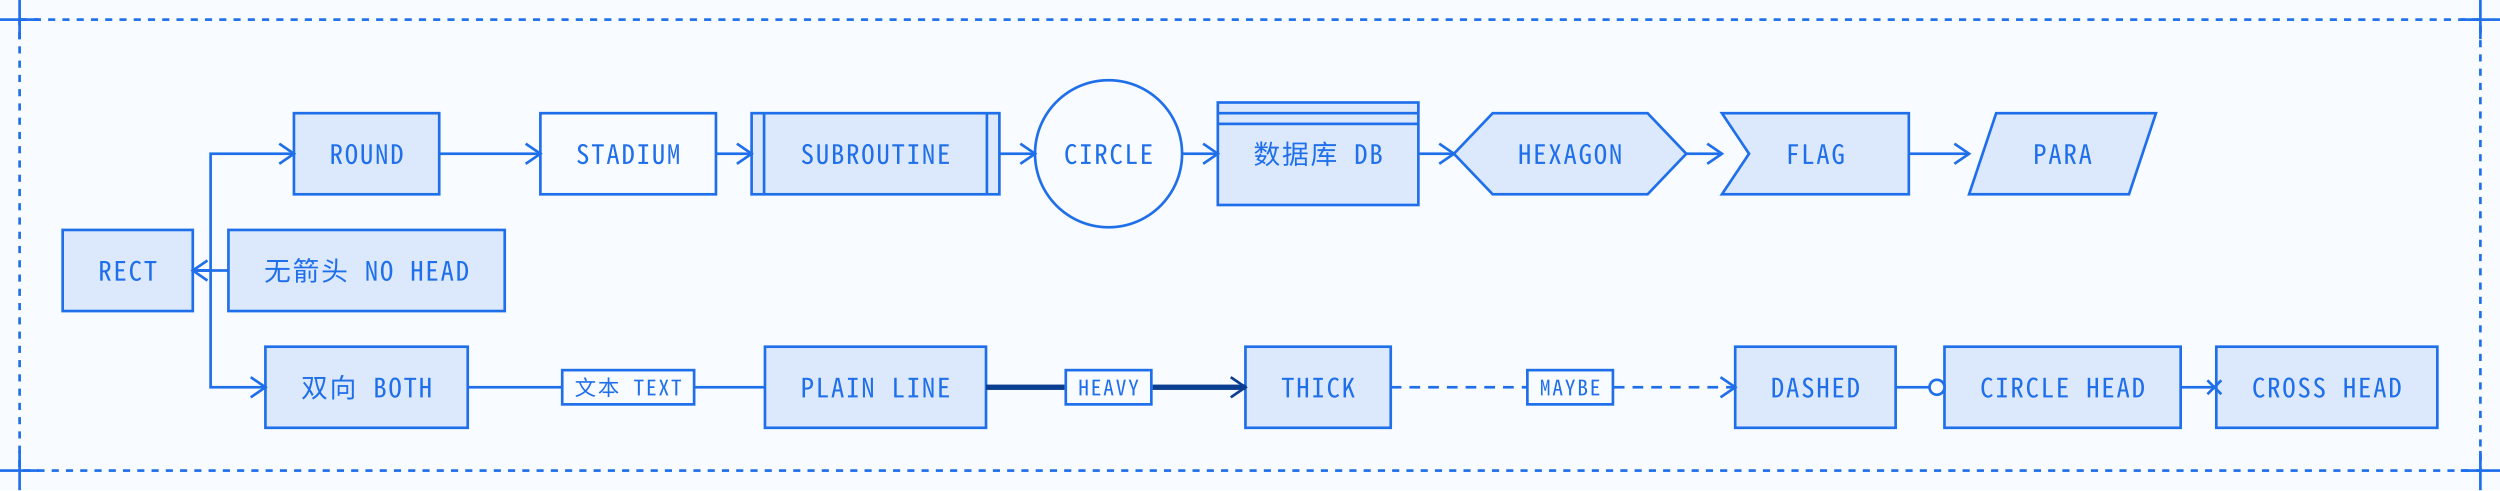
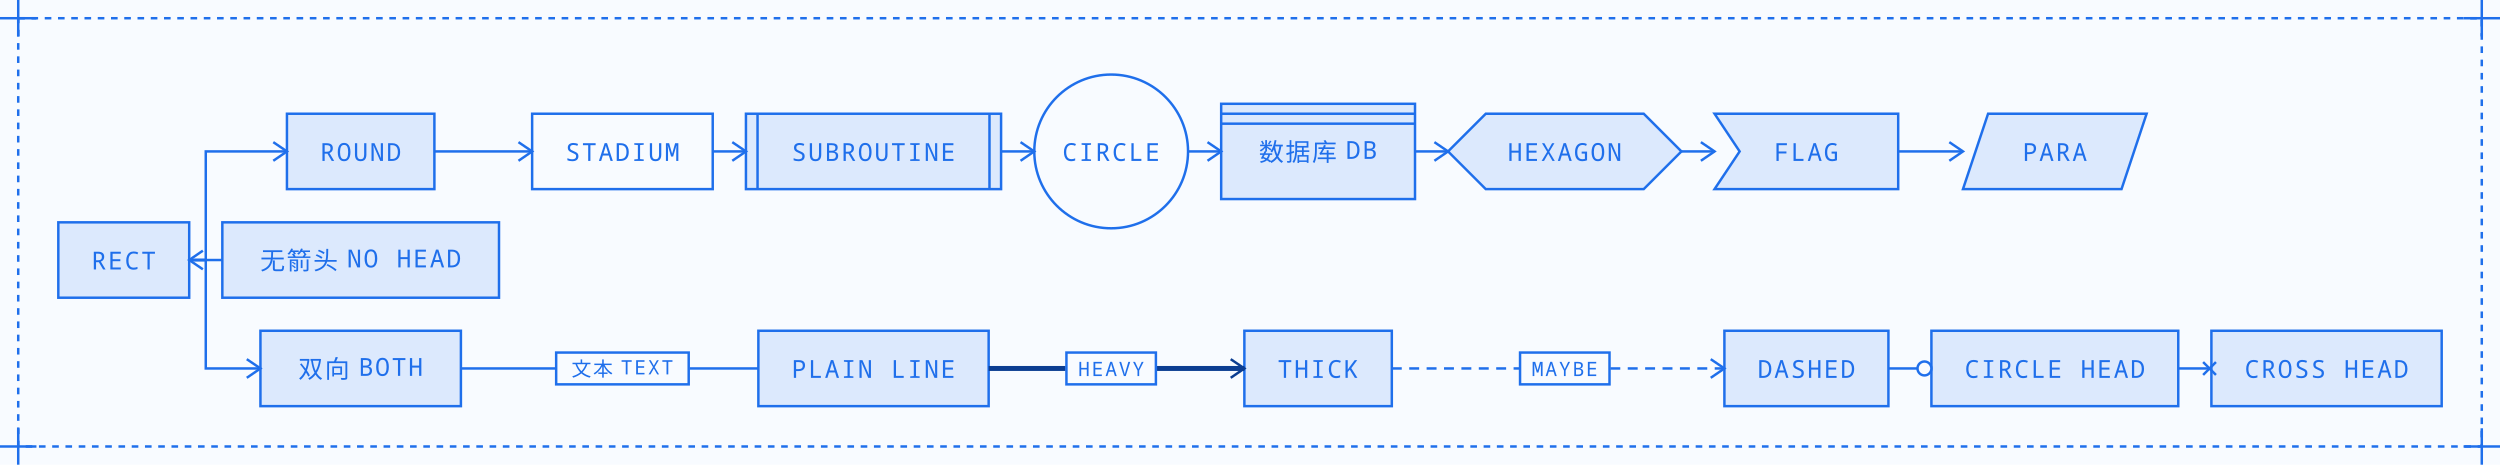
- <svg xmlns="http://www.w3.org/2000/svg" width="2805" height="550" viewBox="0 0 2805 550">
+ <svg xmlns="http://www.w3.org/2000/svg" width="3018" height="561" viewBox="0 0 3018 561">
  <defs>
    <pattern id="hatch-f9" width="16" height="16" patternUnits="userSpaceOnUse" patternTransform="rotate(45)">
      <rect width="16" height="16" fill="#EEF4FE" />
      <line x1="0" y1="0" x2="0" y2="16" stroke="#1F6FEB" stroke-width="3" />
    </pattern>
    <pattern id="dots-f9" width="14" height="14" patternUnits="userSpaceOnUse">
      <rect width="14" height="14" fill="#EEF4FE" />
      <circle cx="7" cy="7" r="2.4" fill="#1F6FEB" />
    </pattern>
  </defs>
-   <style>svg{font-family:'Noto Sans Mono CJK SC'}</style>
-   <rect x="0" y="0" width="2805" height="550" fill="#F8FBFF" />
-   <rect x="22" y="22" width="2761" height="506" fill="none" stroke="#1F6FEB" stroke-width="3" stroke-dasharray="8 8" />
+   <style>svg{font-family:'Noto Sans Mono'}</style>
+   <rect x="0" y="0" width="3018" height="561" fill="#F8FBFF" />
+   <rect x="22" y="22" width="2974" height="517" fill="none" stroke="#1F6FEB" stroke-width="3" stroke-dasharray="8 8" />
  <g stroke="#1F6FEB" stroke-width="3">
    <path d="M0,22h44M22,0v44" />
-     <path d="M0,528h44M22,506v44" />
-     <path d="M2761,22h44M2783,0v44" />
-     <path d="M2761,528h44M2783,506v44" />
+     <path d="M0,539h44M22,517v44" />
+     <path d="M2974,22h44M2996,0v44" />
+     <path d="M2974,539h44M2996,517v44" />
  </g>
-   <path d="M70.3,258.0 h146.0 v91.0 h-146.0 Z" fill="#DCE9FD" stroke="#1F6FEB" stroke-width="3" />
-   <text x="143.3" y="314.9" text-anchor="middle" font-size="30" letter-spacing="2" font-weight="normal" fill="#1F6FEB">RECT</text>
-   <path d="M329.8,127.0 h163.0 v91.0 h-163.0 Z" fill="#DCE9FD" stroke="#1F6FEB" stroke-width="3" />
-   <text x="411.3" y="183.9" text-anchor="middle" font-size="30" letter-spacing="2" font-weight="normal" fill="#1F6FEB">ROUND</text>
-   <path d="M606.3,127.0 h197.0 v91.0 h-197.0 Z" fill="#F8FBFF" stroke="#1F6FEB" stroke-width="3" />
-   <text x="704.8" y="183.9" text-anchor="middle" font-size="30" letter-spacing="2" font-weight="normal" fill="#1F6FEB">STADIUM</text>
-   <path d="M843.3,127.0 h278.0 v91.0 h-278.0 Z" fill="#DCE9FD" stroke="#1F6FEB" stroke-width="3" />
-   <path d="M857.3,127.0 v91.0 M1107.3,127.0 v91.0" stroke="#1F6FEB" stroke-width="3" />
-   <text x="982.3" y="183.9" text-anchor="middle" font-size="30" letter-spacing="2" font-weight="normal" fill="#1F6FEB">SUBROUTINE</text>
-   <circle cx="1243.8" cy="172.5" r="82.5" fill="#F8FBFF" stroke="#1F6FEB" stroke-width="3" />
-   <text x="1243.8" y="183.9" text-anchor="middle" font-size="30" letter-spacing="2" font-weight="normal" fill="#1F6FEB">CIRCLE</text>
-   <path d="M1366.4,115.0 h225.0 v115.0 h-225.0 Z" fill="#DCE9FD" stroke="#1F6FEB" stroke-width="3" />
-   <path d="M1366.4,127.0 h225.0 M1366.4,139.0 h225.0" stroke="#1F6FEB" stroke-width="3" />
-   <text x="1478.9" y="183.9" text-anchor="middle" font-size="30" letter-spacing="2" font-weight="normal" fill="#1F6FEB">数据库 DB</text>
-   <path d="M1674.8,127.0 H1848.6 L1892.0,172.5 L1848.6,218.0 H1674.8 L1631.3,172.5 Z" fill="#DCE9FD" stroke="#1F6FEB" stroke-width="3" />
-   <text x="1761.7" y="183.9" text-anchor="middle" font-size="30" letter-spacing="2" font-weight="normal" fill="#1F6FEB">HEXAGON</text>
-   <path d="M1932.0,127.0 H2141.7 V218.0 H1932.0 L1962.4,172.5 Z" fill="#DCE9FD" stroke="#1F6FEB" stroke-width="3" />
-   <text x="2036.9" y="183.9" text-anchor="middle" font-size="30" letter-spacing="2" font-weight="normal" fill="#1F6FEB">FLAG</text>
-   <path d="M2239.7,127.0 H2419.0 L2388.7,218.0 H2209.3 Z" fill="#DCE9FD" stroke="#1F6FEB" stroke-width="3" />
-   <text x="2314.2" y="183.9" text-anchor="middle" font-size="30" letter-spacing="2" font-weight="normal" fill="#1F6FEB">PARA</text>
-   <path d="M256.3,258.0 h310.0 v91.0 h-310.0 Z" fill="#DCE9FD" stroke="#1F6FEB" stroke-width="3" />
-   <text x="411.3" y="314.9" text-anchor="middle" font-size="30" letter-spacing="2" font-weight="normal" fill="#1F6FEB">无箭头 NO HEAD</text>
-   <path d="M297.8,389.0 h227.0 v91.0 h-227.0 Z" fill="#DCE9FD" stroke="#1F6FEB" stroke-width="3" />
-   <text x="411.3" y="445.9" text-anchor="middle" font-size="30" letter-spacing="2" font-weight="normal" fill="#1F6FEB">双向 BOTH</text>
-   <path d="M858.3,389.0 h248.0 v91.0 h-248.0 Z" fill="#DCE9FD" stroke="#1F6FEB" stroke-width="3" />
-   <text x="982.3" y="445.9" text-anchor="middle" font-size="30" letter-spacing="2" font-weight="normal" fill="#1F6FEB">PLAIN LINE</text>
-   <path d="M1397.4,389.0 h163.0 v91.0 h-163.0 Z" fill="#DCE9FD" stroke="#1F6FEB" stroke-width="3" />
-   <text x="1478.9" y="445.9" text-anchor="middle" font-size="30" letter-spacing="2" font-weight="normal" fill="#1F6FEB">THICK</text>
-   <path d="M1946.9,389.0 h180.0 v91.0 h-180.0 Z" fill="#DCE9FD" stroke="#1F6FEB" stroke-width="3" />
-   <text x="2036.9" y="445.9" text-anchor="middle" font-size="30" letter-spacing="2" font-weight="normal" fill="#1F6FEB">DASHED</text>
-   <path d="M2181.7,389.0 h265.0 v91.0 h-265.0 Z" fill="#DCE9FD" stroke="#1F6FEB" stroke-width="3" />
-   <text x="2314.2" y="445.9" text-anchor="middle" font-size="30" letter-spacing="2" font-weight="normal" fill="#1F6FEB">CIRCLE HEAD</text>
-   <path d="M2486.7,389.0 h248.0 v91.0 h-248.0 Z" fill="#DCE9FD" stroke="#1F6FEB" stroke-width="3" />
-   <text x="2610.7" y="445.9" text-anchor="middle" font-size="30" letter-spacing="2" font-weight="normal" fill="#1F6FEB">CROSS HEAD</text>
-   <path d="M216.3,303.5 L236.3,303.5 L236.3,172.5 L329.8,172.5" fill="none" stroke="#1F6FEB" stroke-width="3" stroke-linejoin="miter" />
-   <path d="M313.3,183.8 L329.8,172.5 L313.3,161.2" fill="none" stroke="#1F6FEB" stroke-width="3" stroke-linejoin="miter" />
-   <path d="M492.8,172.5 L606.3,172.5" fill="none" stroke="#1F6FEB" stroke-width="3" stroke-linejoin="miter" />
-   <path d="M589.8,183.8 L606.3,172.5 L589.8,161.2" fill="none" stroke="#1F6FEB" stroke-width="3" stroke-linejoin="miter" />
-   <path d="M803.3,172.5 L843.3,172.5" fill="none" stroke="#1F6FEB" stroke-width="3" stroke-linejoin="miter" />
-   <path d="M826.8,183.8 L843.3,172.5 L826.8,161.2" fill="none" stroke="#1F6FEB" stroke-width="3" stroke-linejoin="miter" />
-   <path d="M1121.3,172.5 L1161.3,172.5" fill="none" stroke="#1F6FEB" stroke-width="3" stroke-linejoin="miter" />
-   <path d="M1144.8,183.8 L1161.3,172.5 L1144.8,161.2" fill="none" stroke="#1F6FEB" stroke-width="3" stroke-linejoin="miter" />
-   <path d="M1326.3,172.5 L1366.4,172.5" fill="none" stroke="#1F6FEB" stroke-width="3" stroke-linejoin="miter" />
-   <path d="M1349.9,183.8 L1366.4,172.5 L1349.9,161.2" fill="none" stroke="#1F6FEB" stroke-width="3" stroke-linejoin="miter" />
-   <path d="M1591.4,172.5 L1631.3,172.5" fill="none" stroke="#1F6FEB" stroke-width="3" stroke-linejoin="miter" />
-   <path d="M1614.8,183.8 L1631.3,172.5 L1614.8,161.2" fill="none" stroke="#1F6FEB" stroke-width="3" stroke-linejoin="miter" />
-   <path d="M1892.0,172.5 L1932.0,172.5" fill="none" stroke="#1F6FEB" stroke-width="3" stroke-linejoin="miter" />
-   <path d="M1915.5,183.8 L1932.0,172.5 L1915.5,161.2" fill="none" stroke="#1F6FEB" stroke-width="3" stroke-linejoin="miter" />
-   <path d="M2141.7,172.5 L2209.3,172.5" fill="none" stroke="#1F6FEB" stroke-width="3" stroke-linejoin="miter" />
-   <path d="M2192.8,183.8 L2209.3,172.5 L2192.8,161.2" fill="none" stroke="#1F6FEB" stroke-width="3" stroke-linejoin="miter" />
-   <path d="M216.3,303.5 L256.3,303.5" fill="none" stroke="#1F6FEB" stroke-width="3" stroke-linejoin="miter" />
-   <path d="M216.3,303.5 L236.3,303.5 L236.3,434.5 L297.8,434.5" fill="none" stroke="#1F6FEB" stroke-width="3" stroke-linejoin="miter" />
-   <path d="M281.3,445.8 L297.8,434.5 L281.3,423.2" fill="none" stroke="#1F6FEB" stroke-width="3" stroke-linejoin="miter" />
-   <path d="M232.8,292.2 L216.3,303.5 L232.8,314.8" fill="none" stroke="#1F6FEB" stroke-width="3" stroke-linejoin="miter" />
-   <path d="M524.8,434.5 L629.8,434.5" fill="none" stroke="#1F6FEB" stroke-width="3" stroke-linejoin="miter" />
-   <path d="M779.8,434.5 L858.3,434.5" fill="none" stroke="#1F6FEB" stroke-width="3" stroke-linejoin="miter" />
-   <path d="M1106.3,434.5 L1194.8,434.5" fill="none" stroke="#0B3D91" stroke-width="6" stroke-linejoin="miter" />
-   <path d="M1292.8,434.5 L1397.4,434.5" fill="none" stroke="#0B3D91" stroke-width="6" stroke-linejoin="miter" />
-   <path d="M1380.9,445.8 L1397.4,434.5 L1380.9,423.2" fill="none" stroke="#0B3D91" stroke-width="3" stroke-linejoin="miter" />
-   <path d="M1560.4,434.5 L1712.7,434.5" fill="none" stroke="#1F6FEB" stroke-width="3" stroke-dasharray="12 9" stroke-linejoin="miter" />
-   <path d="M1810.7,434.5 L1946.9,434.5" fill="none" stroke="#1F6FEB" stroke-width="3" stroke-dasharray="12 9" stroke-linejoin="miter" />
-   <path d="M1930.4,445.8 L1946.9,434.5 L1930.4,423.2" fill="none" stroke="#1F6FEB" stroke-width="3" stroke-linejoin="miter" />
-   <path d="M2126.9,434.5 L2181.7,434.5" fill="none" stroke="#1F6FEB" stroke-width="3" stroke-linejoin="miter" />
-   <circle cx="2173.3" cy="434.5" r="8.4" fill="#F8FBFF" stroke="#1F6FEB" stroke-width="3" />
-   <path d="M2446.7,434.5 L2486.7,434.5" fill="none" stroke="#1F6FEB" stroke-width="3" stroke-linejoin="miter" />
-   <path d="M2476.7,426.7 L2492.3,442.3" fill="none" stroke="#1F6FEB" stroke-width="3" stroke-linejoin="miter" />
-   <path d="M2476.7,442.3 L2492.3,426.7" fill="none" stroke="#1F6FEB" stroke-width="3" stroke-linejoin="miter" />
-   <rect x="630.8" y="415.3" width="148.0" height="38.4" fill="#F8FBFF" stroke="#1F6FEB" stroke-width="3" />
-   <text x="704.8" y="443.6" text-anchor="middle" font-size="24" letter-spacing="2" font-weight="normal" fill="#1F6FEB">文本 TEXT</text>
-   <rect x="1195.8" y="415.3" width="96.0" height="38.4" fill="#F8FBFF" stroke="#1F6FEB" stroke-width="3" />
-   <text x="1243.8" y="443.6" text-anchor="middle" font-size="24" letter-spacing="2" font-weight="normal" fill="#1F6FEB">HEAVY</text>
-   <rect x="1713.7" y="415.3" width="96.0" height="38.4" fill="#F8FBFF" stroke="#1F6FEB" stroke-width="3" />
-   <text x="1761.7" y="443.6" text-anchor="middle" font-size="24" letter-spacing="2" font-weight="normal" fill="#1F6FEB">MAYBE</text>
+   <path d="M70.4,268.4 h158.0 v91.0 h-158.0 Z" fill="#DCE9FD" stroke="#1F6FEB" stroke-width="3" />
+   <text x="149.4" y="325.3" text-anchor="middle" font-size="30" letter-spacing="2" font-weight="normal" fill="#1F6FEB">RECT</text>
+   <path d="M346.4,137.3 h178.0 v91.0 h-178.0 Z" fill="#DCE9FD" stroke="#1F6FEB" stroke-width="3" />
+   <text x="435.4" y="194.3" text-anchor="middle" font-size="30" letter-spacing="2" font-weight="normal" fill="#1F6FEB">ROUND</text>
+   <path d="M642.4,137.3 h218.0 v91.0 h-218.0 Z" fill="#F8FBFF" stroke="#1F6FEB" stroke-width="3" />
+   <text x="751.4" y="194.3" text-anchor="middle" font-size="30" letter-spacing="2" font-weight="normal" fill="#1F6FEB">STADIUM</text>
+   <path d="M900.5,137.3 h308.0 v91.0 h-308.0 Z" fill="#DCE9FD" stroke="#1F6FEB" stroke-width="3" />
+   <path d="M914.5,137.3 v91.0 M1194.5,137.3 v91.0" stroke="#1F6FEB" stroke-width="3" />
+   <text x="1054.5" y="194.3" text-anchor="middle" font-size="30" letter-spacing="2" font-weight="normal" fill="#1F6FEB">SUBROUTINE</text>
+   <circle cx="1341.4" cy="182.8" r="92.8" fill="#F8FBFF" stroke="#1F6FEB" stroke-width="3" />
+   <text x="1341.4" y="194.3" text-anchor="middle" font-size="30" letter-spacing="2" font-weight="normal" fill="#1F6FEB">CIRCLE</text>
+   <path d="M1474.2,125.3 h234.0 v115.0 h-234.0 Z" fill="#DCE9FD" stroke="#1F6FEB" stroke-width="3" />
+   <path d="M1474.2,137.3 h234.0 M1474.2,149.3 h234.0" stroke="#1F6FEB" stroke-width="3" />
+   <text x="1591.2" y="194.3" text-anchor="middle" font-size="30" letter-spacing="2" font-weight="normal" fill="#1F6FEB">数据库 DB</text>
+   <path d="M1793.6,137.3 H1984.3 L2029.8,182.8 L1984.3,228.3 H1793.6 L1748.1,182.8 Z" fill="#DCE9FD" stroke="#1F6FEB" stroke-width="3" />
+   <text x="1889.0" y="194.3" text-anchor="middle" font-size="30" letter-spacing="2" font-weight="normal" fill="#1F6FEB">HEXAGON</text>
+   <path d="M2069.8,137.3 H2291.5 V228.3 H2069.8 L2100.1,182.8 Z" fill="#DCE9FD" stroke="#1F6FEB" stroke-width="3" />
+   <text x="2180.7" y="194.3" text-anchor="middle" font-size="30" letter-spacing="2" font-weight="normal" fill="#1F6FEB">FLAG</text>
+   <path d="M2400.0,137.3 H2591.4 L2561.1,228.3 H2369.7 Z" fill="#DCE9FD" stroke="#1F6FEB" stroke-width="3" />
+   <text x="2480.6" y="194.3" text-anchor="middle" font-size="30" letter-spacing="2" font-weight="normal" fill="#1F6FEB">PARA</text>
+   <path d="M268.4,268.4 h334.0 v91.0 h-334.0 Z" fill="#DCE9FD" stroke="#1F6FEB" stroke-width="3" />
+   <text x="435.4" y="325.3" text-anchor="middle" font-size="30" letter-spacing="2" font-weight="normal" fill="#1F6FEB">无箭头 NO HEAD</text>
+   <path d="M314.4,399.3 h242.0 v91.0 h-242.0 Z" fill="#DCE9FD" stroke="#1F6FEB" stroke-width="3" />
+   <text x="435.4" y="456.2" text-anchor="middle" font-size="30" letter-spacing="2" font-weight="normal" fill="#1F6FEB">双向 BOTH</text>
+   <path d="M915.5,399.3 h278.0 v91.0 h-278.0 Z" fill="#DCE9FD" stroke="#1F6FEB" stroke-width="3" />
+   <text x="1054.5" y="456.2" text-anchor="middle" font-size="30" letter-spacing="2" font-weight="normal" fill="#1F6FEB">PLAIN LINE</text>
+   <path d="M1502.2,399.3 h178.0 v91.0 h-178.0 Z" fill="#DCE9FD" stroke="#1F6FEB" stroke-width="3" />
+   <text x="1591.2" y="456.2" text-anchor="middle" font-size="30" letter-spacing="2" font-weight="normal" fill="#1F6FEB">THICK</text>
+   <path d="M2081.7,399.3 h198.0 v91.0 h-198.0 Z" fill="#DCE9FD" stroke="#1F6FEB" stroke-width="3" />
+   <text x="2180.7" y="456.2" text-anchor="middle" font-size="30" letter-spacing="2" font-weight="normal" fill="#1F6FEB">DASHED</text>
+   <path d="M2331.6,399.3 h298.0 v91.0 h-298.0 Z" fill="#DCE9FD" stroke="#1F6FEB" stroke-width="3" />
+   <text x="2480.6" y="456.2" text-anchor="middle" font-size="30" letter-spacing="2" font-weight="normal" fill="#1F6FEB">CIRCLE HEAD</text>
+   <path d="M2669.6,399.3 h278.0 v91.0 h-278.0 Z" fill="#DCE9FD" stroke="#1F6FEB" stroke-width="3" />
+   <text x="2808.6" y="456.2" text-anchor="middle" font-size="30" letter-spacing="2" font-weight="normal" fill="#1F6FEB">CROSS HEAD</text>
+   <path d="M228.4,313.9 L248.4,313.9 L248.4,182.8 L346.4,182.8" fill="none" stroke="#1F6FEB" stroke-width="3" stroke-linejoin="miter" />
+   <path d="M329.9,194.1 L346.4,182.8 L329.9,171.6" fill="none" stroke="#1F6FEB" stroke-width="3" stroke-linejoin="miter" />
+   <path d="M524.4,182.8 L642.4,182.8" fill="none" stroke="#1F6FEB" stroke-width="3" stroke-linejoin="miter" />
+   <path d="M625.9,194.1 L642.4,182.8 L625.9,171.6" fill="none" stroke="#1F6FEB" stroke-width="3" stroke-linejoin="miter" />
+   <path d="M860.4,182.8 L900.5,182.8" fill="none" stroke="#1F6FEB" stroke-width="3" stroke-linejoin="miter" />
+   <path d="M884.0,194.1 L900.5,182.8 L884.0,171.6" fill="none" stroke="#1F6FEB" stroke-width="3" stroke-linejoin="miter" />
+   <path d="M1208.5,182.8 L1248.5,182.8" fill="none" stroke="#1F6FEB" stroke-width="3" stroke-linejoin="miter" />
+   <path d="M1232.0,194.1 L1248.5,182.8 L1232.0,171.6" fill="none" stroke="#1F6FEB" stroke-width="3" stroke-linejoin="miter" />
+   <path d="M1434.2,182.8 L1474.2,182.8" fill="none" stroke="#1F6FEB" stroke-width="3" stroke-linejoin="miter" />
+   <path d="M1457.7,194.1 L1474.2,182.8 L1457.7,171.6" fill="none" stroke="#1F6FEB" stroke-width="3" stroke-linejoin="miter" />
+   <path d="M1708.2,182.8 L1748.1,182.8" fill="none" stroke="#1F6FEB" stroke-width="3" stroke-linejoin="miter" />
+   <path d="M1731.6,194.1 L1748.1,182.8 L1731.6,171.6" fill="none" stroke="#1F6FEB" stroke-width="3" stroke-linejoin="miter" />
+   <path d="M2029.8,182.8 L2069.8,182.8" fill="none" stroke="#1F6FEB" stroke-width="3" stroke-linejoin="miter" />
+   <path d="M2053.3,194.1 L2069.8,182.8 L2053.3,171.6" fill="none" stroke="#1F6FEB" stroke-width="3" stroke-linejoin="miter" />
+   <path d="M2291.5,182.8 L2369.7,182.8" fill="none" stroke="#1F6FEB" stroke-width="3" stroke-linejoin="miter" />
+   <path d="M2353.2,194.1 L2369.7,182.8 L2353.2,171.6" fill="none" stroke="#1F6FEB" stroke-width="3" stroke-linejoin="miter" />
+   <path d="M228.4,313.9 L268.4,313.9" fill="none" stroke="#1F6FEB" stroke-width="3" stroke-linejoin="miter" />
+   <path d="M228.4,313.9 L248.4,313.9 L248.4,444.8 L314.4,444.8" fill="none" stroke="#1F6FEB" stroke-width="3" stroke-linejoin="miter" />
+   <path d="M297.9,456.1 L314.4,444.8 L297.9,433.6" fill="none" stroke="#1F6FEB" stroke-width="3" stroke-linejoin="miter" />
+   <path d="M244.9,302.6 L228.4,313.9 L244.9,325.1" fill="none" stroke="#1F6FEB" stroke-width="3" stroke-linejoin="miter" />
+   <path d="M556.4,444.8 L670.4,444.8" fill="none" stroke="#1F6FEB" stroke-width="3" stroke-linejoin="miter" />
+   <path d="M832.4,444.8 L915.5,444.8" fill="none" stroke="#1F6FEB" stroke-width="3" stroke-linejoin="miter" />
+   <path d="M1193.5,444.8 L1286.4,444.8" fill="none" stroke="#0B3D91" stroke-width="6" stroke-linejoin="miter" />
+   <path d="M1396.4,444.8 L1502.2,444.8" fill="none" stroke="#0B3D91" stroke-width="6" stroke-linejoin="miter" />
+   <path d="M1485.7,456.1 L1502.2,444.8 L1485.7,433.6" fill="none" stroke="#0B3D91" stroke-width="3" stroke-linejoin="miter" />
+   <path d="M1680.2,444.8 L1834.0,444.8" fill="none" stroke="#1F6FEB" stroke-width="3" stroke-dasharray="12 9" stroke-linejoin="miter" />
+   <path d="M1944.0,444.8 L2081.7,444.8" fill="none" stroke="#1F6FEB" stroke-width="3" stroke-dasharray="12 9" stroke-linejoin="miter" />
+   <path d="M2065.2,456.1 L2081.7,444.8 L2065.2,433.6" fill="none" stroke="#1F6FEB" stroke-width="3" stroke-linejoin="miter" />
+   <path d="M2279.7,444.8 L2331.6,444.8" fill="none" stroke="#1F6FEB" stroke-width="3" stroke-linejoin="miter" />
+   <circle cx="2323.2" cy="444.8" r="8.4" fill="#F8FBFF" stroke="#1F6FEB" stroke-width="3" />
+   <path d="M2629.6,444.8 L2669.6,444.8" fill="none" stroke="#1F6FEB" stroke-width="3" stroke-linejoin="miter" />
+   <path d="M2659.6,437.1 L2675.1,452.6" fill="none" stroke="#1F6FEB" stroke-width="3" stroke-linejoin="miter" />
+   <path d="M2659.6,452.6 L2675.1,437.1" fill="none" stroke="#1F6FEB" stroke-width="3" stroke-linejoin="miter" />
+   <rect x="671.4" y="425.6" width="160.0" height="38.4" fill="#F8FBFF" stroke="#1F6FEB" stroke-width="3" />
+   <text x="751.4" y="454.0" text-anchor="middle" font-size="24" letter-spacing="2" font-weight="normal" fill="#1F6FEB">文本 TEXT</text>
+   <rect x="1287.4" y="425.6" width="108.0" height="38.4" fill="#F8FBFF" stroke="#1F6FEB" stroke-width="3" />
+   <text x="1341.4" y="454.0" text-anchor="middle" font-size="24" letter-spacing="2" font-weight="normal" fill="#1F6FEB">HEAVY</text>
+   <rect x="1835.0" y="425.6" width="108.0" height="38.4" fill="#F8FBFF" stroke="#1F6FEB" stroke-width="3" />
+   <text x="1889.0" y="454.0" text-anchor="middle" font-size="24" letter-spacing="2" font-weight="normal" fill="#1F6FEB">MAYBE</text>
</svg>
